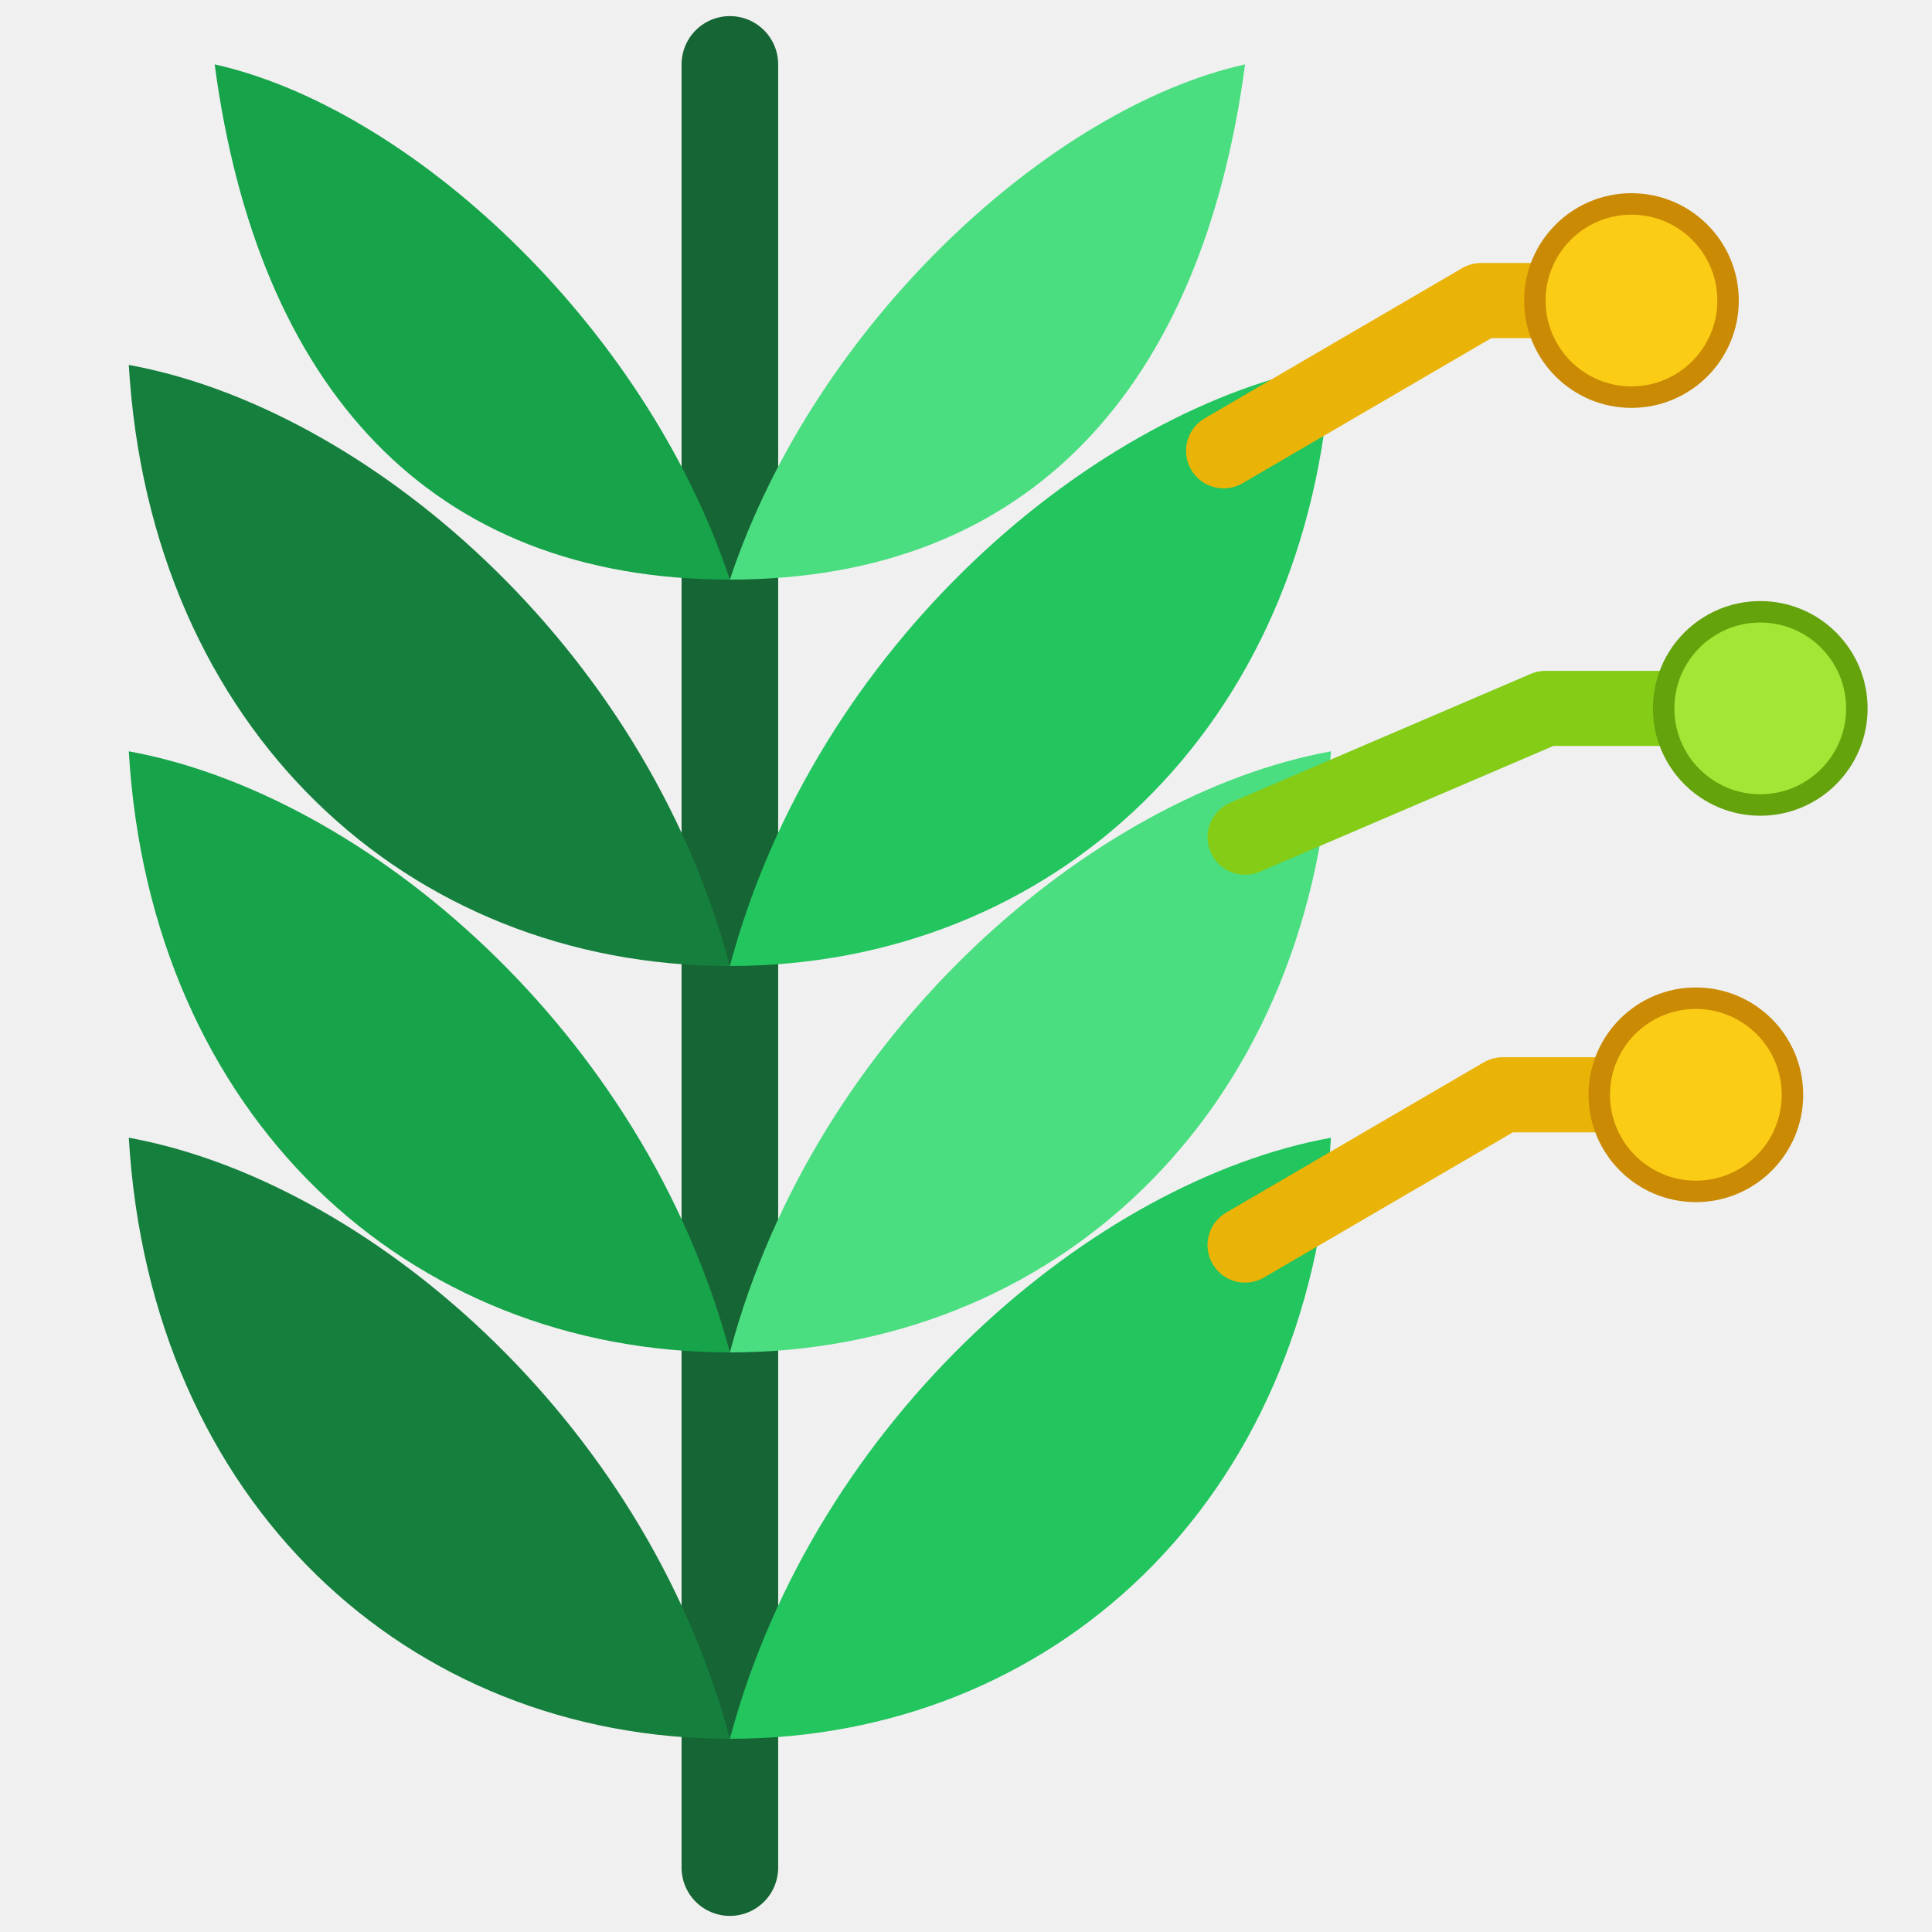
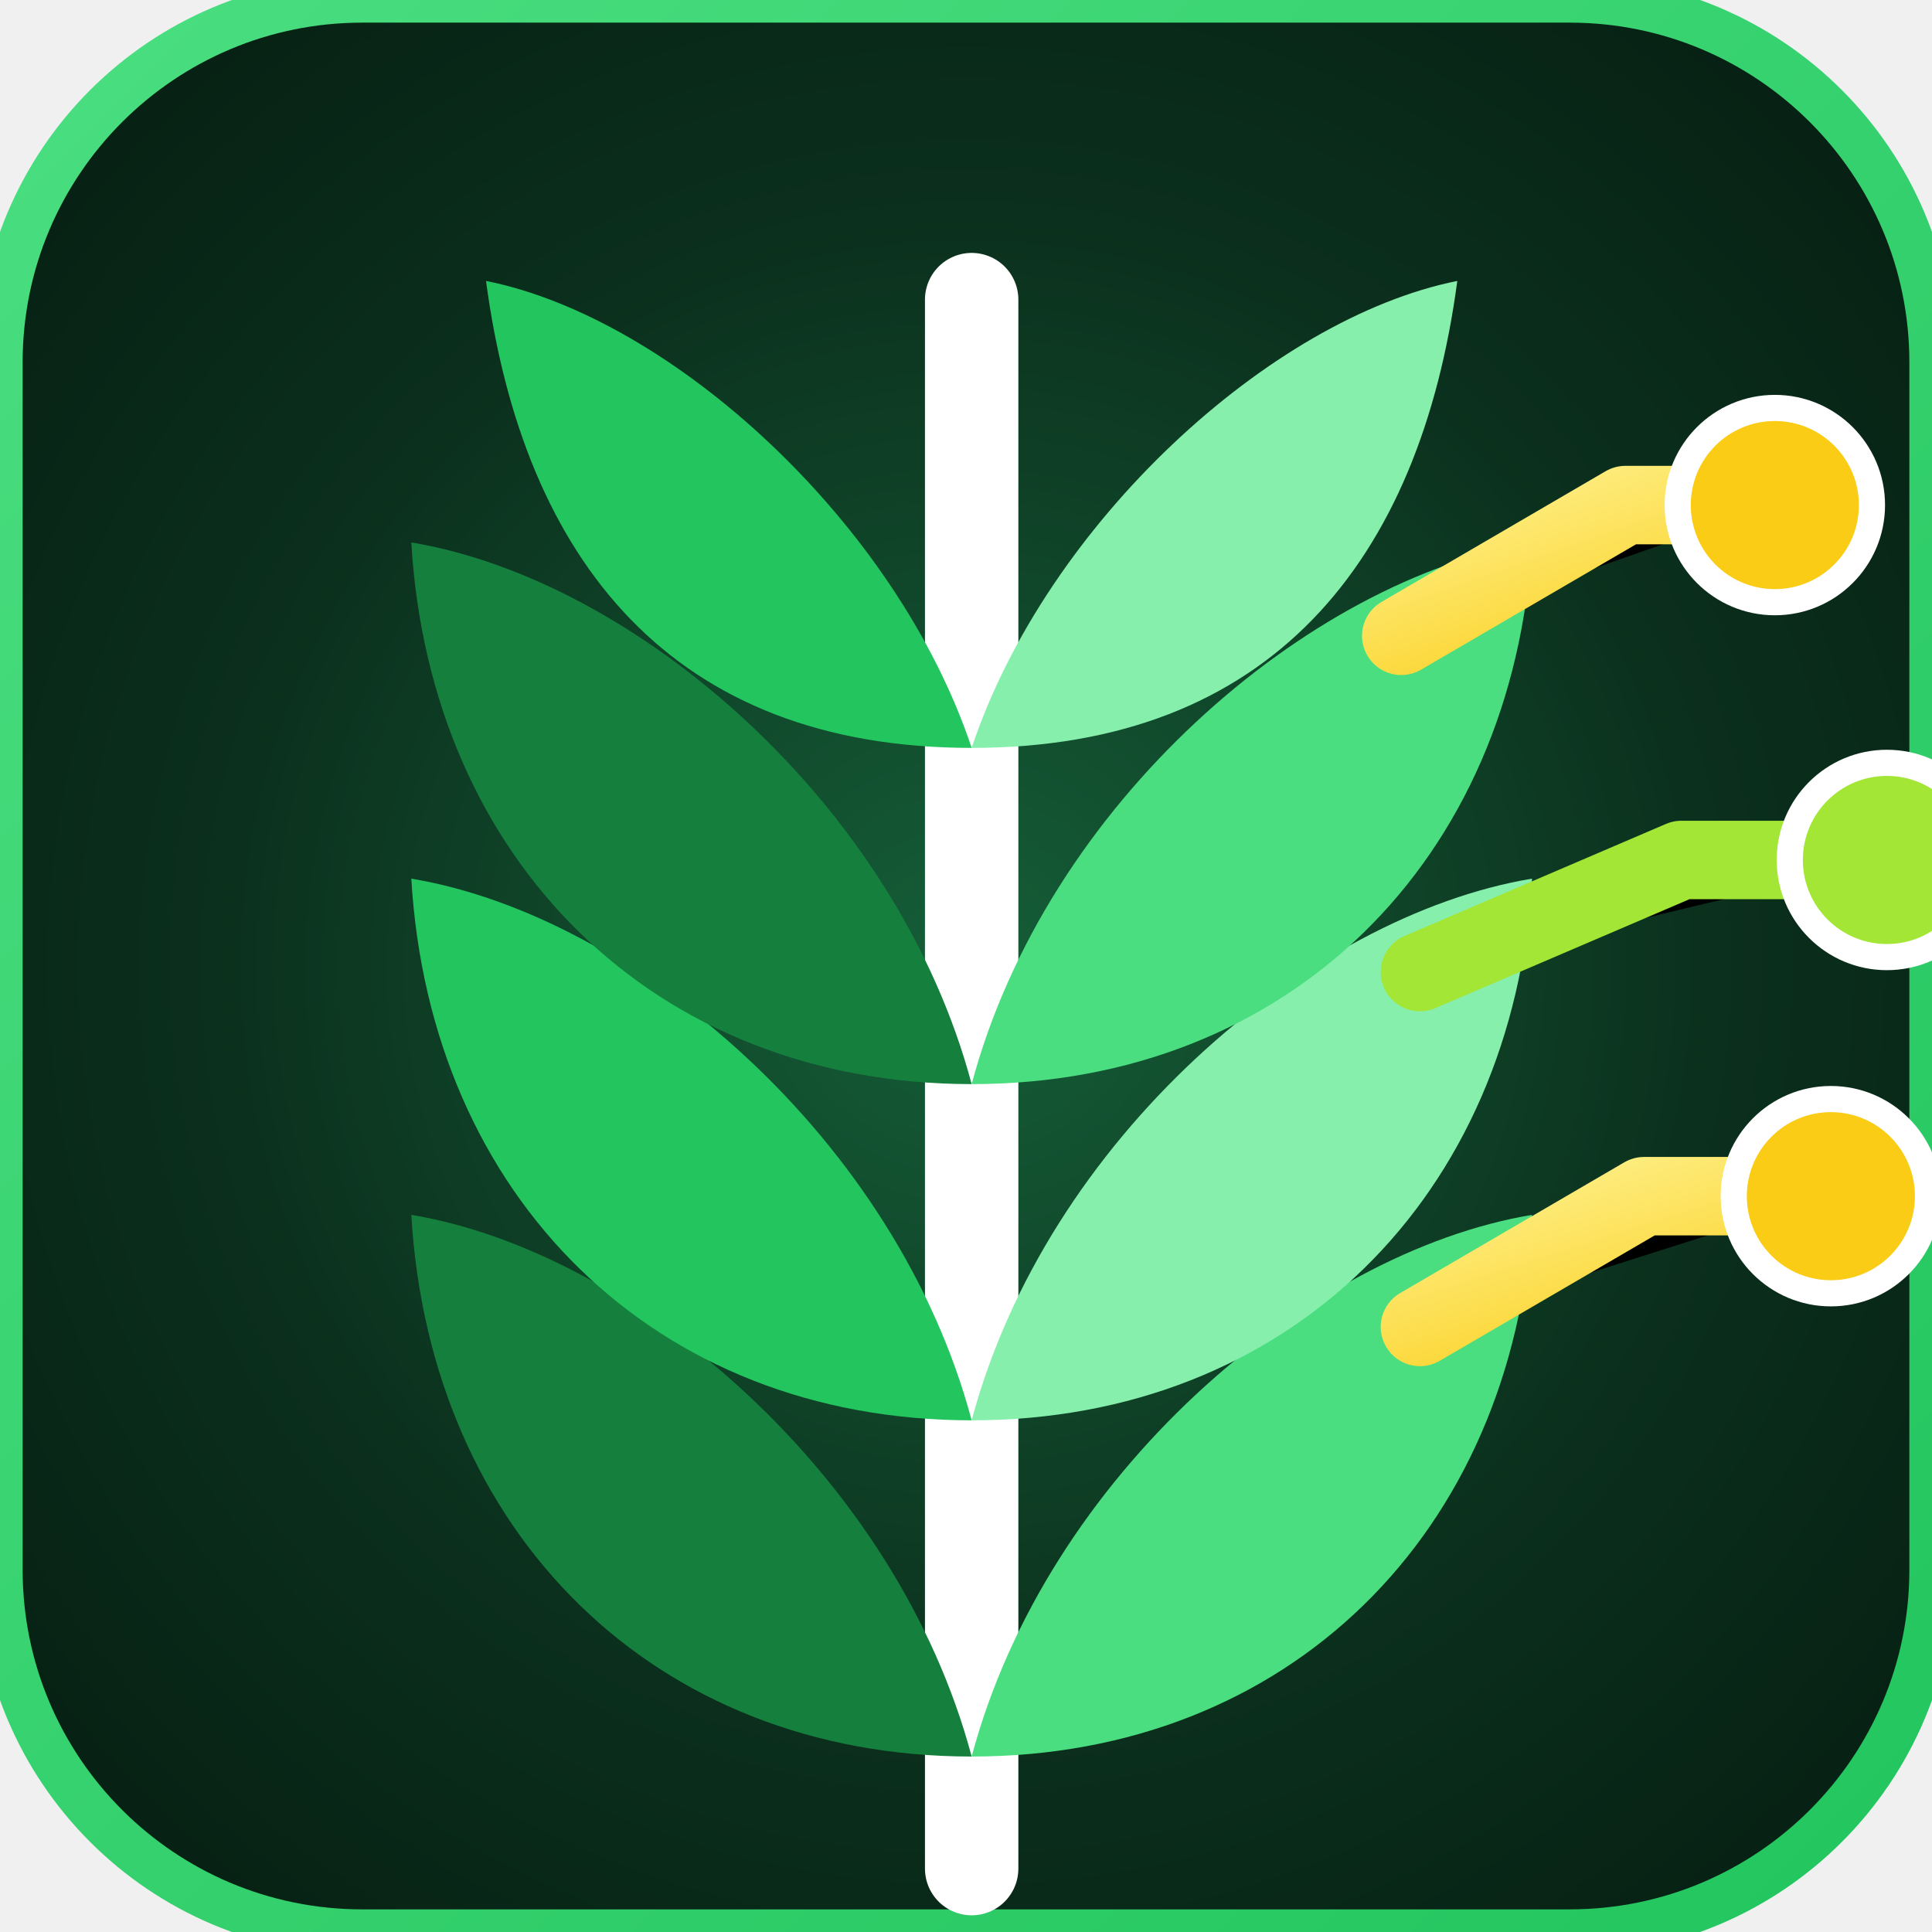
- <svg xmlns="http://www.w3.org/2000/svg" viewBox="19 10 84 90" width="512" height="512" fill="none">
-   <path d="M 50 97 V 13" stroke="#166534" stroke-width="4.5" stroke-linecap="round" />
-   <path d="M 50 91 C 35 91, 23 80, 22 63 C 33 65, 46 76, 50 91 Z" fill="#15803D" />
-   <path d="M 50 73 C 35 73, 23 62, 22 45 C 33 47, 46 58, 50 73 Z" fill="#16A34A" />
-   <path d="M 50 55 C 35 55, 23 44, 22 27 C 33 29, 46 40, 50 55 Z" fill="#15803D" />
-   <path d="M 50 37 C 36 37, 28 28, 26 13 C 35 15, 46 25, 50 37 Z" fill="#16A34A" />
-   <path d="M 50 91 C 65 91, 77 80, 78 63 C 67 65, 54 76, 50 91 Z" fill="#22C55E" />
-   <path d="M 50 73 C 65 73, 77 62, 78 45 C 67 47, 54 58, 50 73 Z" fill="#4ADE80" />
-   <path d="M 50 55 C 65 55, 77 44, 78 27 C 67 29, 54 40, 50 55 Z" fill="#22C55E" />
-   <path d="M 50 37 C 64 37, 72 28, 74 13 C 65 15, 54 25, 50 37 Z" fill="#4ADE80" />
-   <path d="M 74 68 L 86 61 H 95" stroke="#EAB308" stroke-width="3.5" stroke-linecap="round" stroke-linejoin="round" />
-   <circle cx="95" cy="61" r="4.5" fill="#FACC15" stroke="#CA8A04" stroke-width="1" />
-   <path d="M 74 49 L 88 43 H 98" stroke="#84CC16" stroke-width="3.5" stroke-linecap="round" stroke-linejoin="round" />
-   <circle cx="98" cy="43" r="4.5" fill="#A3E635" stroke="#65A30D" stroke-width="1" />
-   <path d="M 73 31 L 85 24 H 92" stroke="#EAB308" stroke-width="3.5" stroke-linecap="round" stroke-linejoin="round" />
-   <circle cx="92" cy="24" r="4.5" fill="#FACC15" stroke="#CA8A04" stroke-width="1" />
+ <svg xmlns="http://www.w3.org/2000/svg" viewBox="0 0 512 512" width="512" height="512">
+   <defs>
+     <radialGradient id="bgGlowUltra" cx="50%" cy="50%" r="70%">
+       <stop offset="0%" stop-color="#155E38" />
+       <stop offset="55%" stop-color="#0B301D" />
+       <stop offset="100%" stop-color="#051C10" />
+     </radialGradient>
+     <linearGradient id="borderGlow" x1="0%" y1="0%" x2="100%" y2="100%">
+       <stop offset="0%" stop-color="#4ADE80" />
+       <stop offset="100%" stop-color="#22C55E" />
+     </linearGradient>
+     <linearGradient id="goldTraceUltra" x1="0%" y1="0%" x2="100%" y2="100%">
+       <stop offset="0%" stop-color="#FEF08A" />
+       <stop offset="100%" stop-color="#FACC15" />
+     </linearGradient>
+   </defs>
+   <rect width="512" height="512" rx="96" fill="url(#bgGlowUltra)" />
+   <rect width="512" height="512" rx="96" fill="none" stroke="url(#borderGlow)" stroke-width="12" />
+   <g transform="translate(10, 20) scale(4.95)">
+     <path d="M 50 96 V 12" stroke="#FFFFFF" stroke-width="5" stroke-linecap="round" />
+     <path d="M 50 90 C 33 90, 21 78, 20 61 C 32 63, 46 75, 50 90 Z" fill="#15803D" />
+     <path d="M 50 72 C 33 72, 21 60, 20 43 C 32 45, 46 57, 50 72 Z" fill="#22C55E" />
+     <path d="M 50 54 C 33 54, 21 42, 20 25 C 32 27, 46 39, 50 54 Z" fill="#15803D" />
+     <path d="M 50 36 C 34 36, 26 26, 24 11 C 34 13, 46 24, 50 36 Z" fill="#22C55E" />
+     <path d="M 50 90 C 67 90, 79 78, 80 61 C 68 63, 54 75, 50 90 Z" fill="#4ADE80" />
+     <path d="M 50 72 C 67 72, 79 60, 80 43 C 68 45, 54 57, 50 72 Z" fill="#86EFAC" />
+     <path d="M 50 54 C 67 54, 79 42, 80 25 C 68 27, 54 39, 50 54 Z" fill="#4ADE80" />
+     <path d="M 50 36 C 66 36, 74 26, 76 11 C 66 13, 54 24, 50 36 Z" fill="#86EFAC" />
+     <path d="M 74 67 L 86 60 H 96" stroke="url(#goldTraceUltra)" stroke-width="4.2" stroke-linecap="round" stroke-linejoin="round" />
+     <circle cx="96" cy="60" r="5.2" fill="#FACC15" stroke="#FFFFFF" stroke-width="1.4" />
+     <path d="M 74 48 L 88 42 H 99" stroke="#A3E635" stroke-width="4.2" stroke-linecap="round" stroke-linejoin="round" />
+     <circle cx="99" cy="42" r="5.2" fill="#A3E635" stroke="#FFFFFF" stroke-width="1.4" />
+     <path d="M 73 30 L 85 23 H 93" stroke="url(#goldTraceUltra)" stroke-width="4.2" stroke-linecap="round" stroke-linejoin="round" />
+     <circle cx="93" cy="23" r="5.2" fill="#FACC15" stroke="#FFFFFF" stroke-width="1.4" />
+   </g>
</svg>
